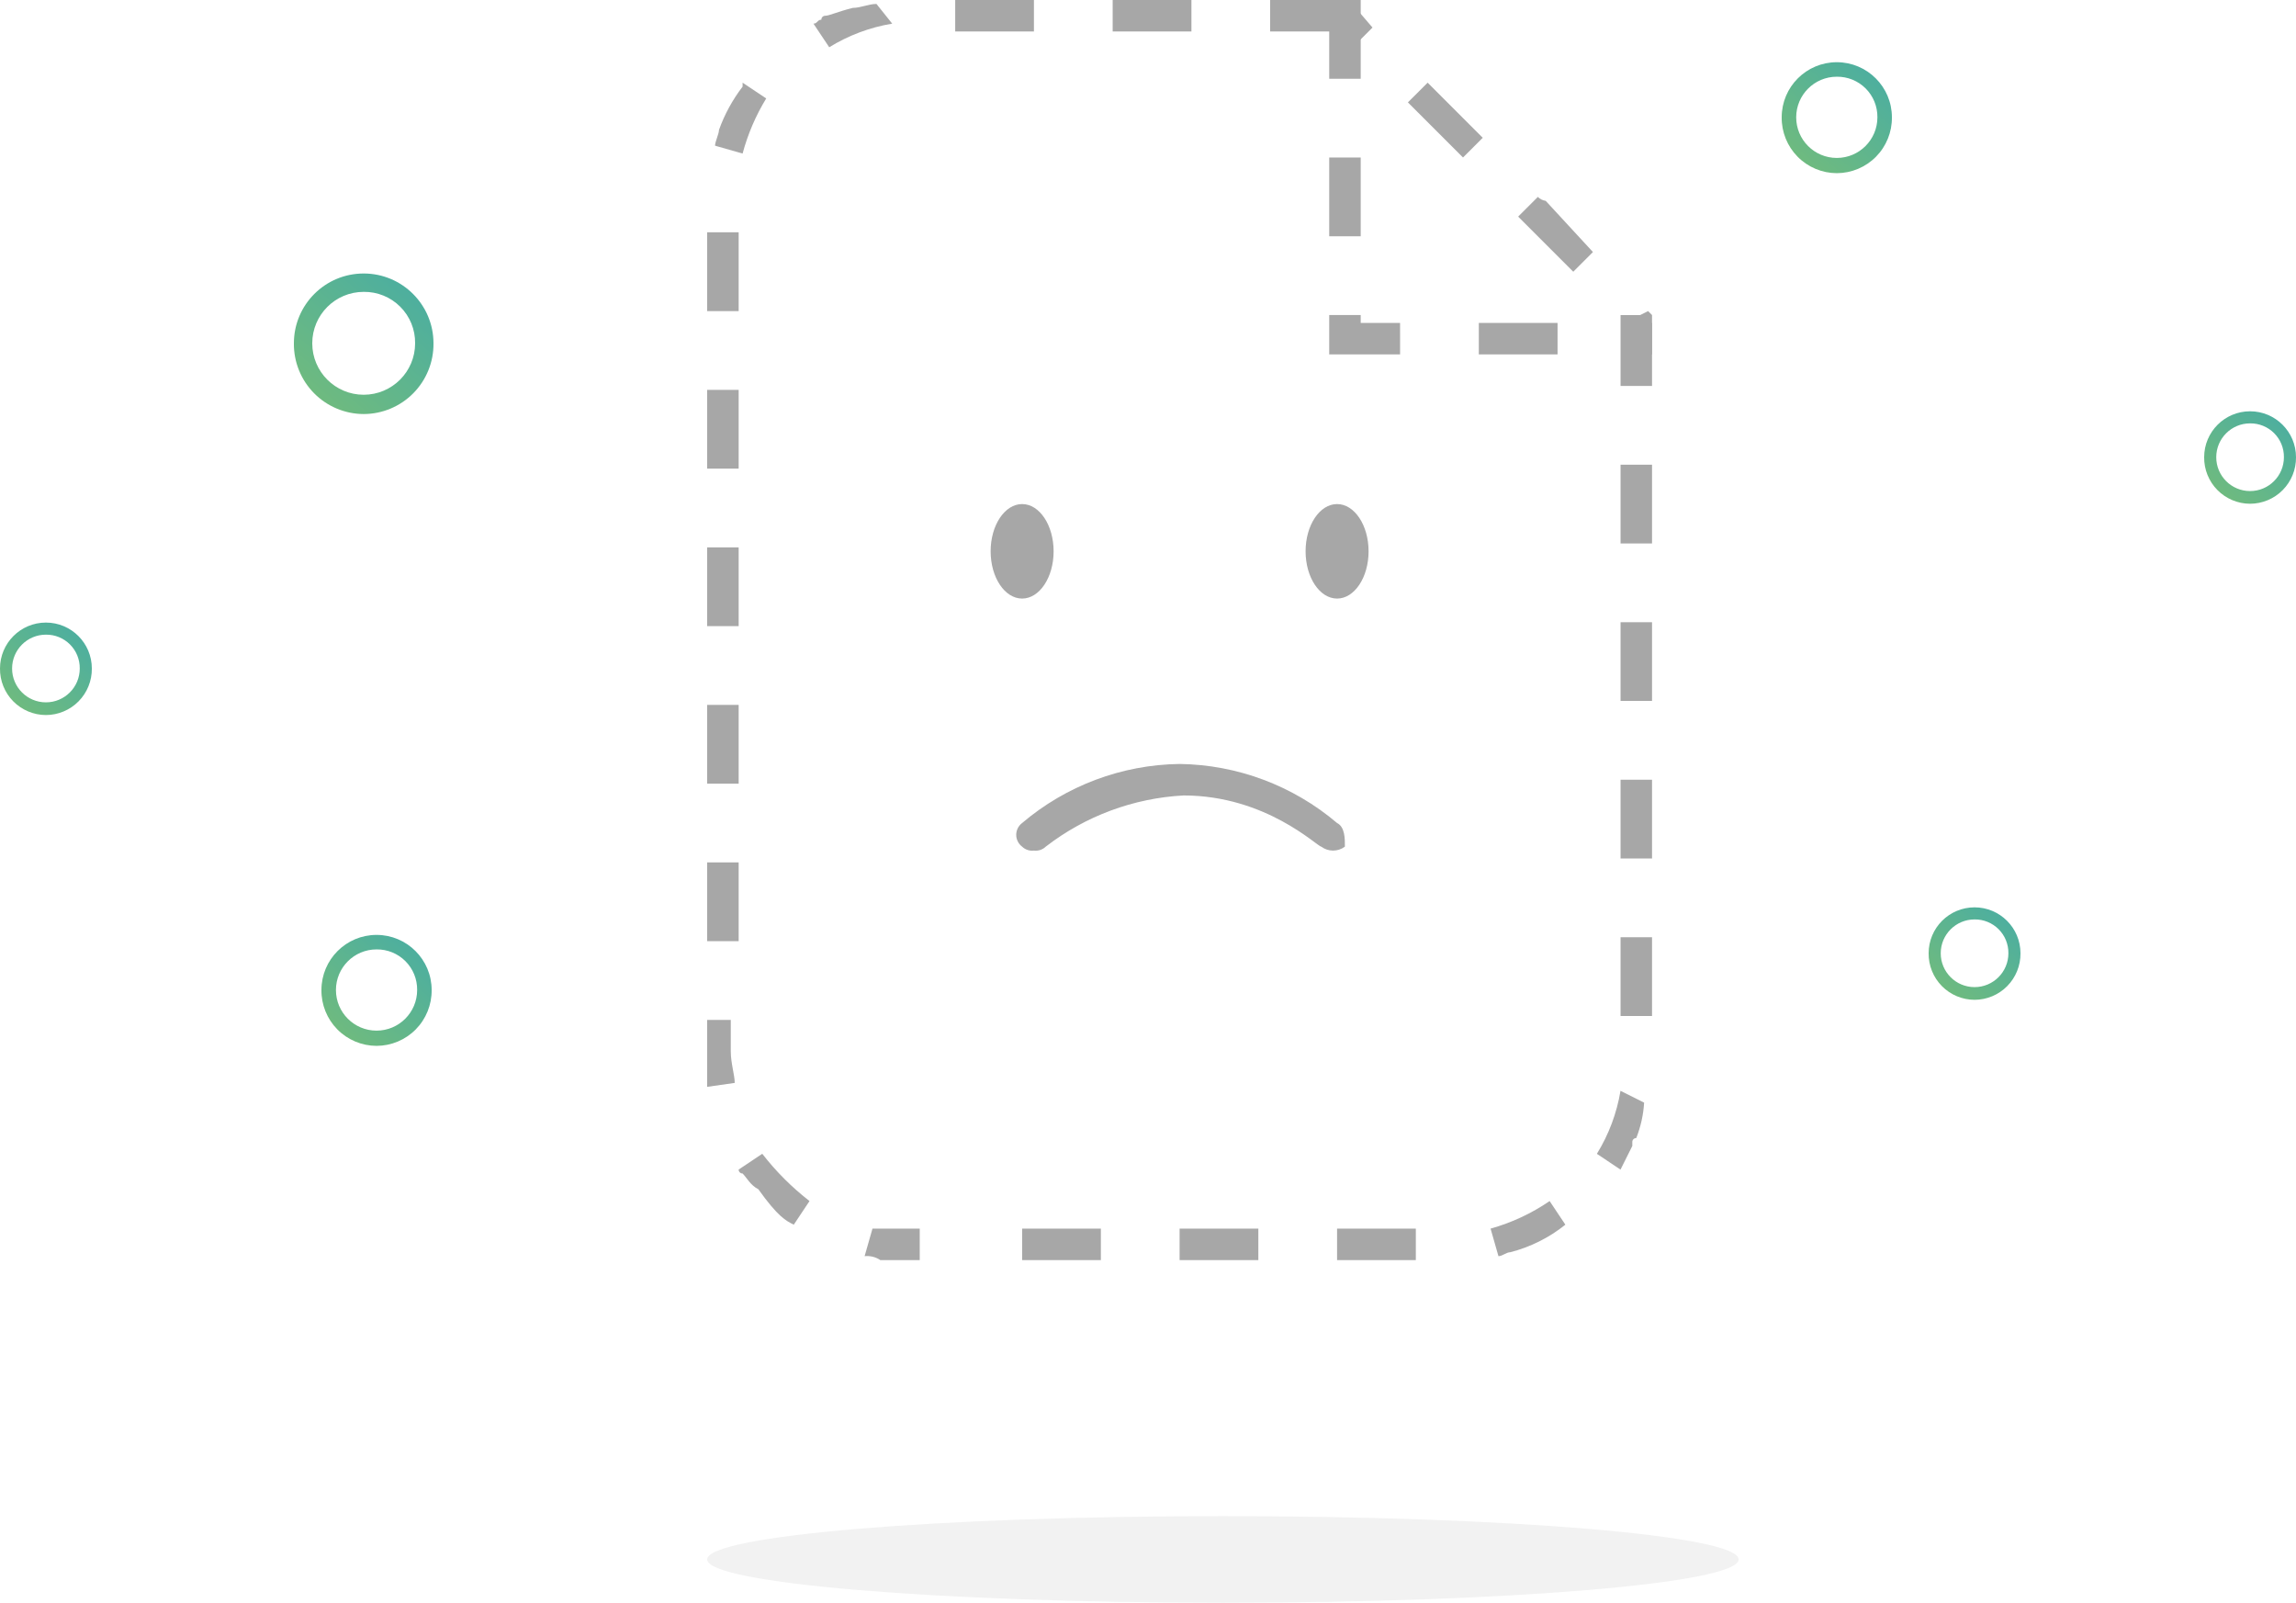
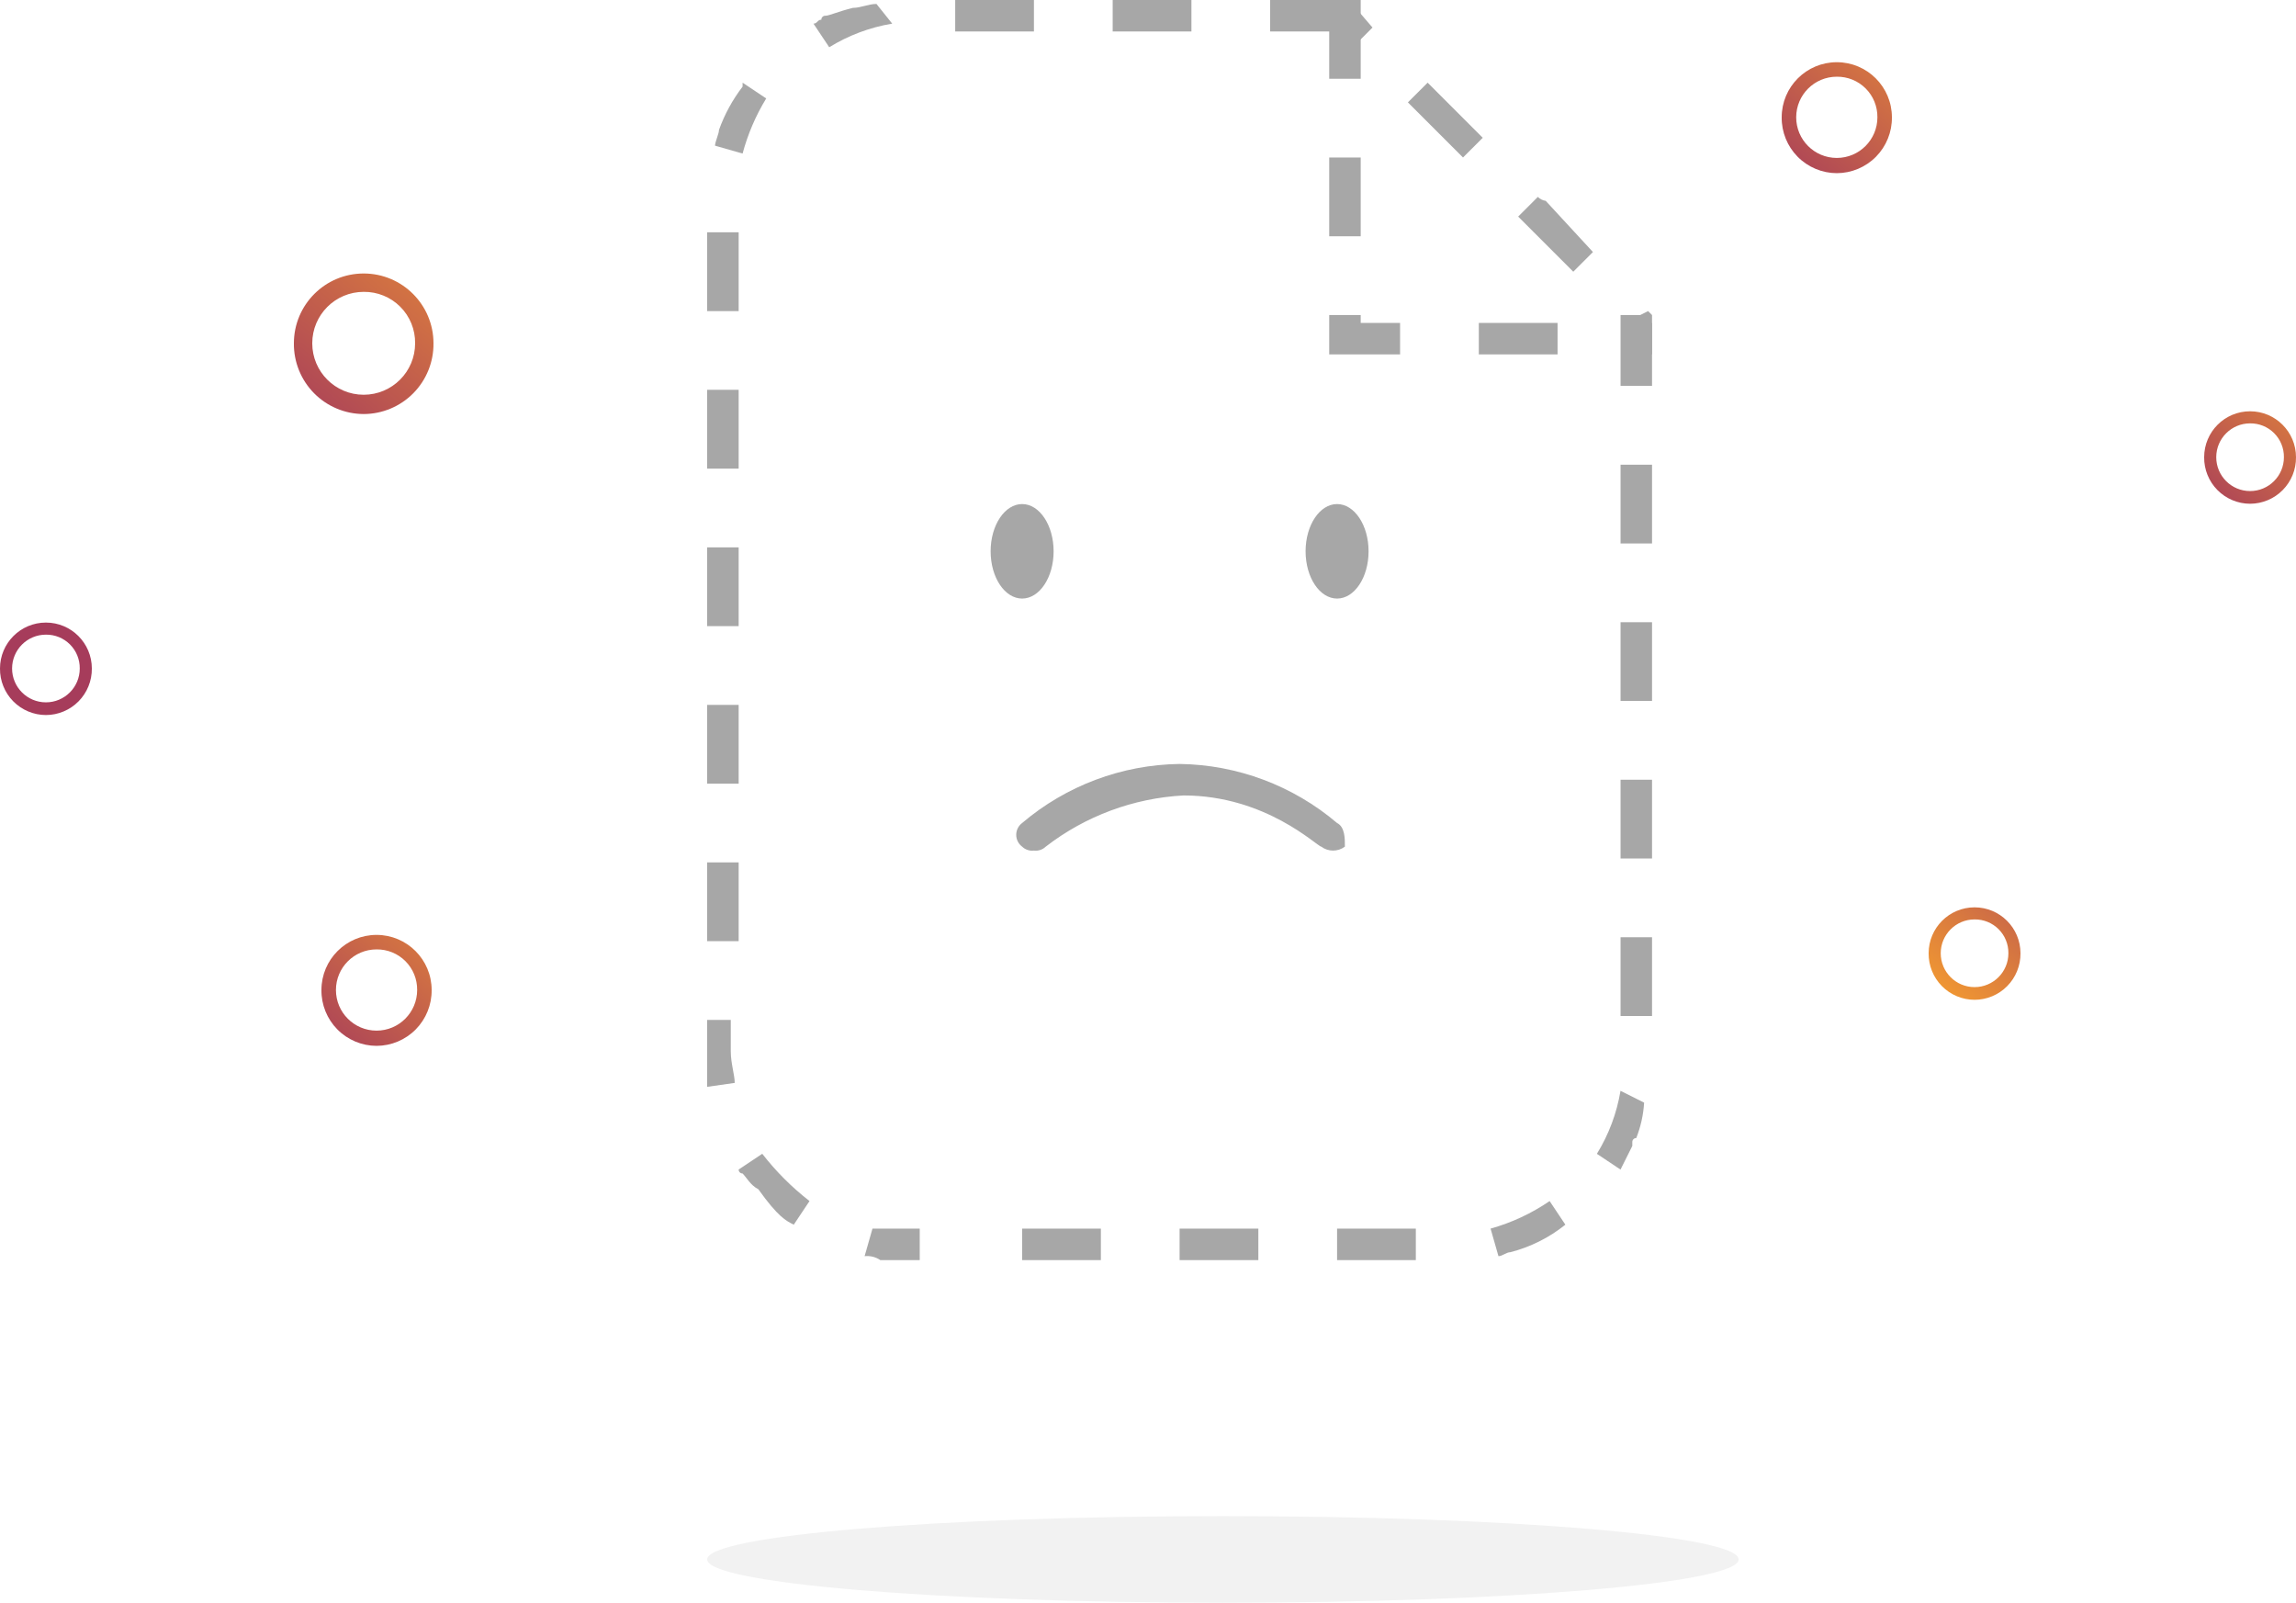
- <svg xmlns="http://www.w3.org/2000/svg" viewBox="624 368.228 250 174.472">
+ <svg xmlns="http://www.w3.org/2000/svg" viewBox="1873 13363.229 250 174.472">
  <defs>
    <style>
      .cls-1 {
        fill: #a7a7a7;
      }

      .cls-2 {
        fill: #f2f2f2;
      }

      .cls-3 {
        fill: url(#linear-gradient);
      }
+ 
+       .cls-4 {
+         fill: url(#linear-gradient-2);
+       }
+ 
+       .cls-5 {
+         fill: url(#linear-gradient-6);
+       }
    </style>
    <linearGradient id="linear-gradient" x1="-0.038" y1="1.141" x2="1.599" y2="-0.8" gradientUnits="objectBoundingBox">
-       <stop offset="0" stop-color="#79be75" />
-       <stop offset="1" stop-color="#27a1c3" />
+       <stop offset="0" stop-color="#a63c5b" />
+       <stop offset="1" stop-color="#faa32d" />
+     </linearGradient>
+     <linearGradient id="linear-gradient-2" x1="-0.038" y1="1.141" x2="1.599" y2="-0.8" gradientUnits="objectBoundingBox">
+       <stop offset="0" stop-color="#faa32d" />
+       <stop offset="1" stop-color="#a63c5b" />
+     </linearGradient>
+     <linearGradient id="linear-gradient-6" x1="-0.038" y1="1.141" x2="1.599" y2="-0.8" gradientUnits="objectBoundingBox">
+       <stop offset="0" stop-color="#a63c5b" />
+       <stop offset="1" stop-color="#a63c5b" />
    </linearGradient>
  </defs>
-   <g id="Group_794" data-name="Group 794" transform="translate(0 122)">
+   <g id="Group_1385" data-name="Group 1385" transform="translate(1249 13117)">
    <g id="Group_793" data-name="Group 793" transform="translate(701 246.228)">
      <g id="Group_791" data-name="Group 791" transform="translate(0)">
        <g id="Group_789" data-name="Group 789">
          <path id="Path_453" data-name="Path 453" class="cls-1" d="M52.727,0H44.154V3.429h8.574V0ZM35.58,0H27.007V3.429H35.58V0ZM18.433.429c-.857,0-1.715.429-2.572.429h0c-1.715.429-2.572.857-3,.857h0a.42.42,0,0,0-.429.429h0c-.429,0-.429.429-.857.429l1.715,2.572a18.94,18.94,0,0,1,6.859-2.572L18.433.429ZM3.858,9h0v.429h0a17.462,17.462,0,0,0-2.572,4.715h0c0,.429-.429,1.286-.429,1.715l3,.857a22.907,22.907,0,0,1,2.572-6L3.858,9Zm-.429,16.29H0v8.574H3.429V25.292Zm0,17.147H0v8.574H3.429V42.439Zm0,17.147H0V68.16H3.429V59.586Zm0,17.147H0v8.574H3.429V76.733Zm0,17.147H0v8.574H3.429V93.88Zm0,17.147H0v4.715H0v2.143H0v.429l3-.429c0-.857-.429-2.143-.429-3.429v-3.429ZM6,125.6l-2.572,1.715a.42.42,0,0,0,.429.429h0c.429.429.857,1.286,1.715,1.715h0c2.143,3,3,3.429,3.858,3.858l1.715-2.572A29.1,29.1,0,0,1,6,125.6Zm12,8.145-.857,3a2.577,2.577,0,0,1,1.715.429h4.287v-3.429H18Zm24.863,0H34.294v3.429h8.574v-3.429Zm17.147,0H51.441v3.429h8.574v-3.429Zm17.147,0H68.588v3.429h8.574v-3.429Zm14.575-3a21.718,21.718,0,0,1-6.43,3l.857,3c.429,0,.857-.429,1.286-.429h0a15.836,15.836,0,0,0,6-3h0l-1.715-2.572Zm7.716-12a18.94,18.94,0,0,1-2.572,6.859l2.572,1.715,1.286-2.572h0v-.429h0a.42.42,0,0,1,.429-.429h0a12.517,12.517,0,0,0,.857-3.858l-2.572-1.286Zm3.429-16.718H99.453V110.6h3.429v-8.574Zm0-17.147H99.453v8.574h3.429V84.878Zm0-17.147H99.453V76.3h3.429V67.731Zm0-17.147H99.453v8.574h3.429V50.584Zm-.429-16.718-.857.429H99.453V42.01h3.429V34.294h0l-.429-.429Zm-12-12.432-2.143,2.143,6,6,2.143-2.143-5.144-5.573h0a1.5,1.5,0,0,1-.857-.429ZM78.448,9,76.3,11.146l6,6L84.449,15l-6-6ZM69.874,0H61.3V3.429h7.288L70.3,5.144,72.446,3,69.874,0Z" />
        </g>
        <g id="Group_790" data-name="Group 790" transform="translate(67.731)">
          <path id="Path_454" data-name="Path 454" class="cls-1" d="M50.952,38.581H49.237V35.152h1.715Zm-10.288,0H32.09V35.152h8.574Zm-17.147,0H15.8V34.294h3.429v.857h4.287Zm-4.287-12.86H15.8V17.147h3.429Zm0-17.147H15.8V0h3.429Z" transform="translate(-15.8)" />
        </g>
      </g>
      <ellipse id="Ellipse_1" data-name="Ellipse 1" class="cls-2" cx="56.157" cy="4.715" rx="56.157" ry="4.715" transform="translate(0 165.041)" />
      <g id="Group_792" data-name="Group 792" transform="translate(30.865 54.871)">
        <ellipse id="Ellipse_2" data-name="Ellipse 2" class="cls-1" cx="3.429" cy="5.144" rx="3.429" ry="5.144" />
        <ellipse id="Ellipse_3" data-name="Ellipse 3" class="cls-1" cx="3.429" cy="5.144" rx="3.429" ry="5.144" transform="translate(34.294)" />
      </g>
      <path id="Path_455" data-name="Path 455" class="cls-1" d="M42.787,25.83A27.049,27.049,0,0,0,25.64,19.4,27.049,27.049,0,0,0,8.493,25.83a1.608,1.608,0,0,0,0,2.572,1.575,1.575,0,0,0,1.286.429,1.575,1.575,0,0,0,1.286-.429,26.893,26.893,0,0,1,15-5.573c9,0,14.575,5.573,15,5.573a2.143,2.143,0,0,0,2.572,0C43.645,27.545,43.645,26.259,42.787,25.83Z" transform="translate(25.801 63.763)" />
    </g>
    <path id="Path_457" data-name="Path 457" class="cls-3" d="M7.6,15.3A7.619,7.619,0,0,1,0,7.6a7.6,7.6,0,0,1,15.2,0A7.618,7.618,0,0,1,7.6,15.3ZM7.6,2a5.6,5.6,0,1,0,5.6,5.6A5.528,5.528,0,0,0,7.6,2Z" transform="translate(656 276)" />
-     <path id="Path_458" data-name="Path 458" class="cls-3" d="M5,10.066A5.012,5.012,0,0,1,0,5,5,5,0,0,1,10,5,5.012,5.012,0,0,1,5,10.066Zm0-8.75A3.684,3.684,0,1,0,8.684,5,3.637,3.637,0,0,0,5,1.316Z" transform="translate(834 345)" />
+     <path id="Path_458" data-name="Path 458" class="cls-4" d="M5,10.066A5.012,5.012,0,0,1,0,5,5,5,0,0,1,10,5,5.012,5.012,0,0,1,5,10.066Zm0-8.75A3.684,3.684,0,1,0,8.684,5,3.637,3.637,0,0,0,5,1.316Z" transform="translate(834 345)" />
    <path id="Path_459" data-name="Path 459" class="cls-3" d="M6,12.079A6.015,6.015,0,0,1,0,6,6,6,0,0,1,12,6,6.014,6.014,0,0,1,6,12.079Zm0-10.5A4.421,4.421,0,1,0,10.421,6,4.364,4.364,0,0,0,6,1.579Z" transform="translate(659 348)" />
    <path id="Path_460" data-name="Path 460" class="cls-3" d="M6,12.079A6.015,6.015,0,0,1,0,6,6,6,0,0,1,12,6,6.014,6.014,0,0,1,6,12.079Zm0-10.5A4.421,4.421,0,1,0,10.421,6,4.364,4.364,0,0,0,6,1.579Z" transform="translate(818 253)" />
    <path id="Path_461" data-name="Path 461" class="cls-3" d="M5,10.066A5.012,5.012,0,0,1,0,5,5,5,0,0,1,10,5,5.012,5.012,0,0,1,5,10.066Zm0-8.75A3.684,3.684,0,1,0,8.684,5,3.637,3.637,0,0,0,5,1.316Z" transform="translate(864 291)" />
-     <path id="Path_462" data-name="Path 462" class="cls-3" d="M5,10.066A5.012,5.012,0,0,1,0,5,5,5,0,0,1,10,5,5.012,5.012,0,0,1,5,10.066Zm0-8.75A3.684,3.684,0,1,0,8.684,5,3.637,3.637,0,0,0,5,1.316Z" transform="translate(624 314)" />
+     <path id="Path_462" data-name="Path 462" class="cls-5" d="M5,10.066A5.012,5.012,0,0,1,0,5,5,5,0,0,1,10,5,5.012,5.012,0,0,1,5,10.066Zm0-8.75A3.684,3.684,0,1,0,8.684,5,3.637,3.637,0,0,0,5,1.316Z" transform="translate(624 314)" />
  </g>
</svg>
